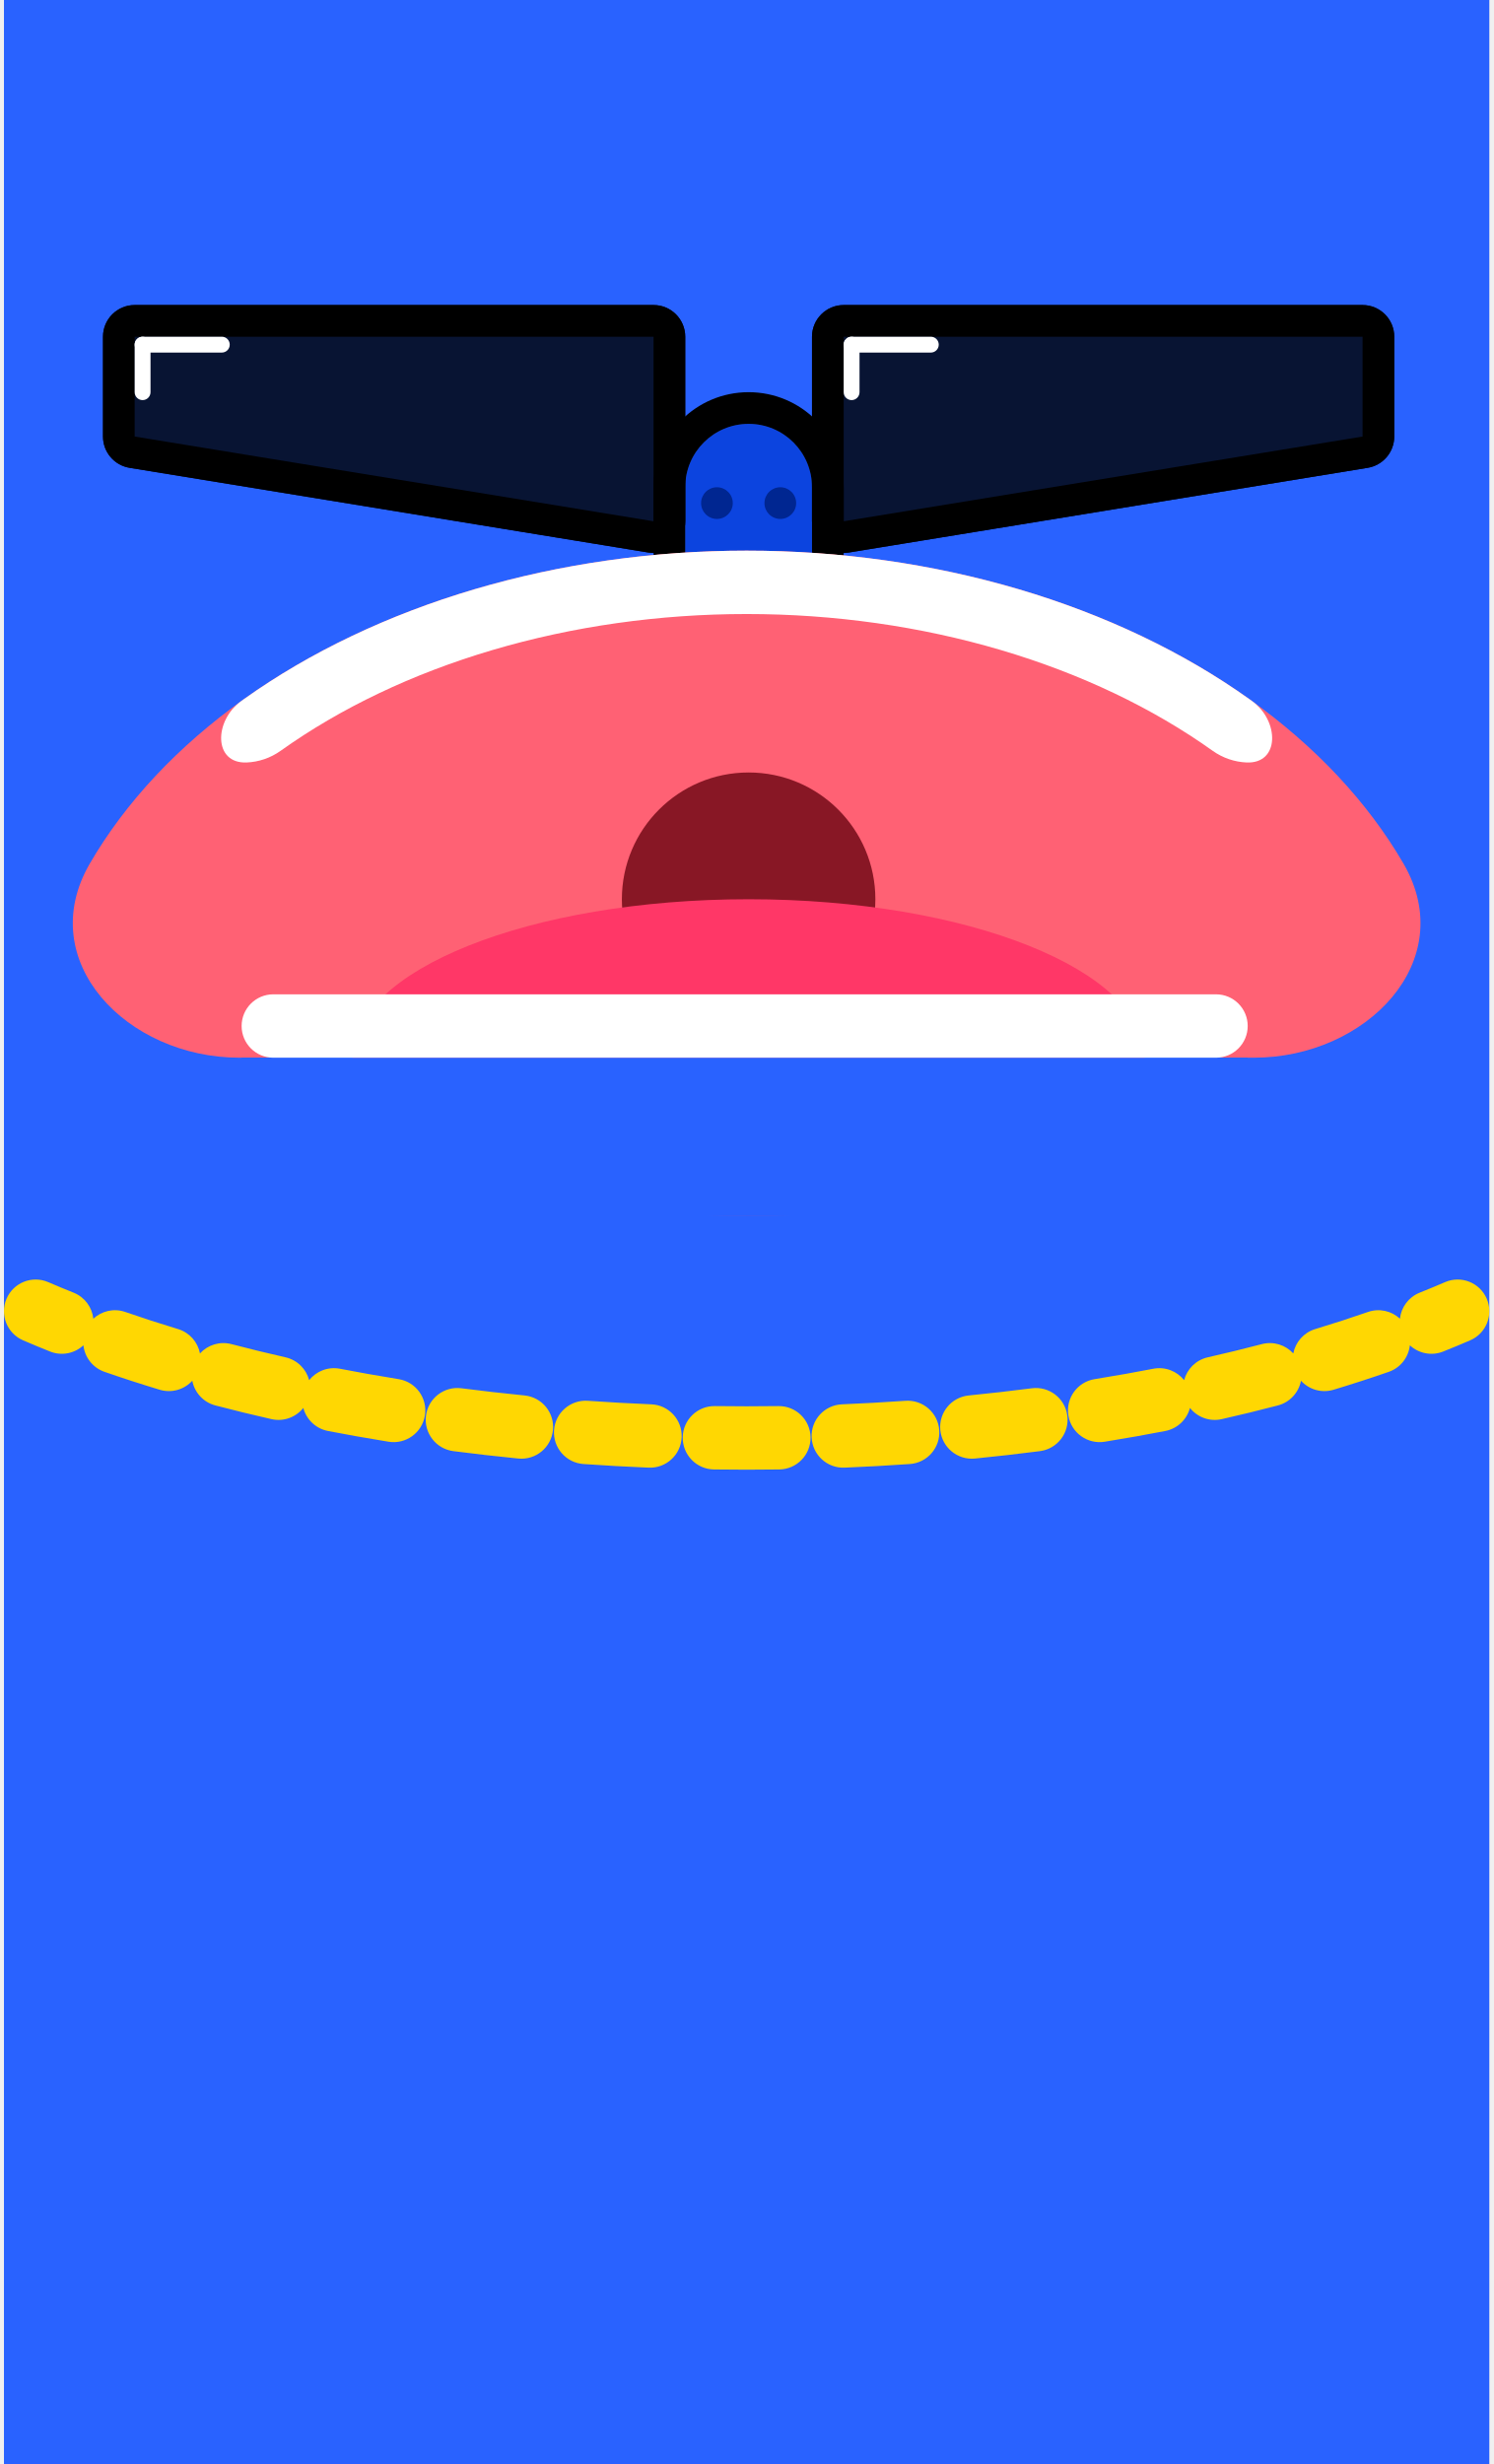
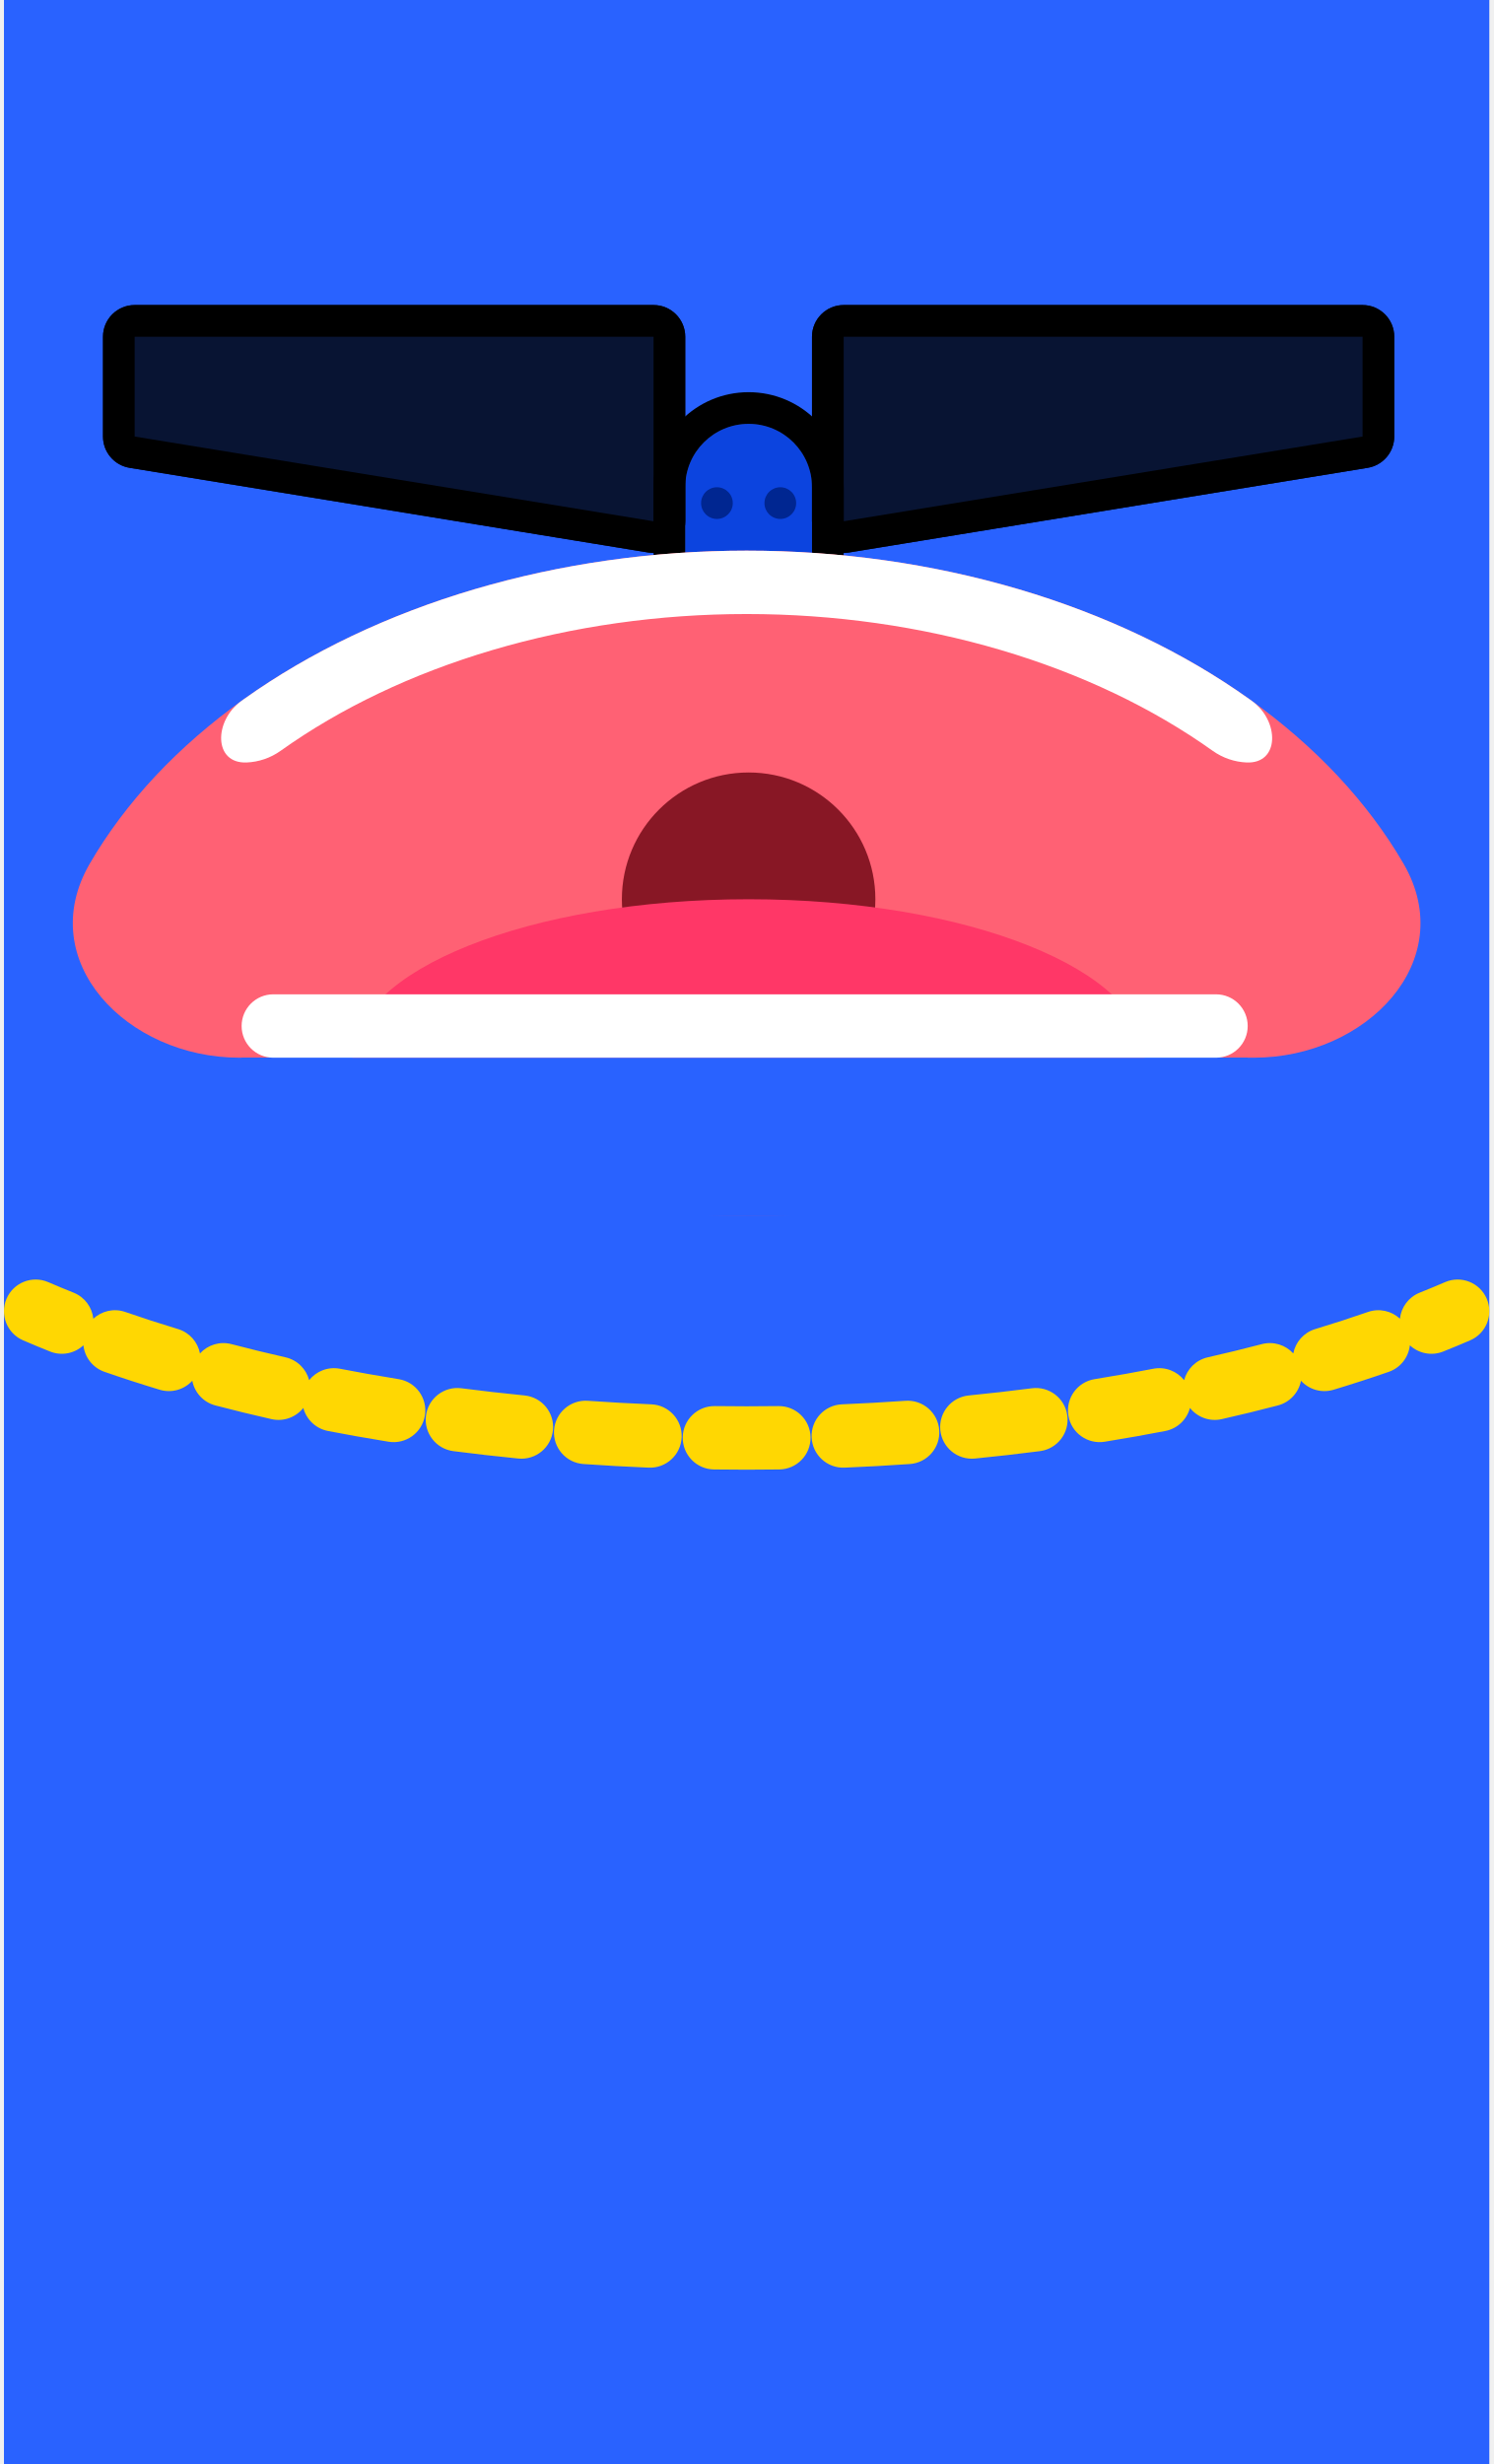
<svg xmlns="http://www.w3.org/2000/svg" width="current" height="current" viewBox="0 0 377 622" fill="none">
  <rect x="1" width="375" height="622" fill="#2962FF" />
  <path fill-rule="evenodd" clip-rule="evenodd" d="M1.652 327.837C3.398 323.779 8.104 321.905 12.163 323.652C14.264 324.556 16.405 325.445 18.582 326.316C21.426 327.455 23.256 330.042 23.565 332.889C25.665 330.938 28.746 330.183 31.642 331.19C35.96 332.69 40.396 334.129 44.945 335.503C47.891 336.394 49.946 338.83 50.49 341.655C52.43 339.528 55.457 338.524 58.435 339.305C62.894 340.474 67.443 341.584 72.077 342.634C75.087 343.315 77.313 345.611 78.049 348.402C79.846 346.141 82.808 344.934 85.839 345.521C88.128 345.964 90.435 346.393 92.759 346.808C95.373 347.274 98.003 347.72 100.65 348.147C105.011 348.851 107.977 352.958 107.273 357.32C106.569 361.681 102.462 364.647 98.1 363.943C95.369 363.502 92.652 363.041 89.951 362.559C87.55 362.131 85.165 361.688 82.796 361.229C79.679 360.625 77.338 358.287 76.579 355.409C74.727 357.74 71.642 358.94 68.544 358.239C63.739 357.151 59.014 355.998 54.376 354.781C51.298 353.974 49.111 351.479 48.547 348.55C46.536 350.755 43.365 351.741 40.317 350.819C35.567 349.384 30.921 347.878 26.39 346.303C23.372 345.254 21.382 342.58 21.06 339.601C18.863 341.643 15.604 342.359 12.636 341.17C10.334 340.249 8.068 339.308 5.837 338.348C1.779 336.602 -0.095 331.896 1.652 327.837ZM375.348 327.837C377.095 331.896 375.221 336.602 371.163 338.348C368.932 339.308 366.665 340.249 364.364 341.17C361.396 342.359 358.136 341.643 355.94 339.601C355.618 342.58 353.628 345.254 350.61 346.303C346.078 347.878 341.433 349.384 336.683 350.819C333.635 351.741 330.464 350.755 328.453 348.55C327.889 351.479 325.702 353.974 322.624 354.781C317.986 355.998 313.261 357.151 308.456 358.239C305.358 358.94 302.273 357.74 300.421 355.409C299.662 358.287 297.321 360.625 294.204 361.229C291.835 361.688 289.45 362.131 287.049 362.559C284.348 363.041 281.631 363.502 278.9 363.943C274.538 364.647 270.431 361.681 269.727 357.32C269.023 352.958 271.989 348.851 276.35 348.147C278.997 347.72 281.627 347.274 284.241 346.808C286.565 346.393 288.872 345.964 291.161 345.521C294.192 344.934 297.154 346.141 298.951 348.402C299.687 345.611 301.913 343.315 304.923 342.634C309.557 341.584 314.106 340.474 318.565 339.305C321.543 338.524 324.569 339.528 326.51 341.655C327.054 338.83 329.109 336.394 332.055 335.503C336.604 334.129 341.04 332.69 345.357 331.19C348.254 330.183 351.335 330.938 353.435 332.889C353.743 330.042 355.574 327.455 358.418 326.317C360.595 325.445 362.736 324.556 364.837 323.652C368.896 321.905 373.602 323.779 375.348 327.837ZM269.457 357.356C270.024 361.738 266.931 365.75 262.549 366.316C257.126 367.017 251.655 367.64 246.145 368.185C241.749 368.62 237.832 365.409 237.397 361.012C236.962 356.615 240.174 352.698 244.57 352.263C249.923 351.734 255.235 351.128 260.498 350.448C264.88 349.882 268.891 352.975 269.457 357.356ZM107.543 357.356C108.109 352.975 112.12 349.882 116.502 350.448C121.765 351.128 127.077 351.734 132.429 352.263C136.826 352.698 140.038 356.615 139.603 361.012C139.168 365.409 135.251 368.62 130.855 368.185C125.345 367.64 119.874 367.017 114.451 366.316C110.069 365.75 106.976 361.738 107.543 357.356ZM139.875 361.033C140.182 356.626 144.005 353.302 148.412 353.61C153.725 353.981 159.068 354.278 164.433 354.501C168.847 354.685 172.277 358.412 172.094 362.826C171.91 367.241 168.183 370.671 163.768 370.487C158.255 370.258 152.762 369.953 147.298 369.571C142.891 369.263 139.567 365.441 139.875 361.033ZM237.125 361.033C237.433 365.441 234.109 369.263 229.702 369.571C224.238 369.953 218.745 370.258 213.232 370.487C208.817 370.671 205.09 367.241 204.906 362.826C204.723 358.412 208.153 354.685 212.567 354.501C217.932 354.278 223.275 353.981 228.587 353.61C232.995 353.302 236.817 356.626 237.125 361.033ZM172.365 362.834C172.426 358.416 176.057 354.884 180.475 354.945C183.147 354.982 185.822 355 188.5 355C191.177 355 193.853 354.982 196.525 354.945C200.943 354.884 204.574 358.416 204.635 362.834C204.696 367.251 201.164 370.882 196.746 370.943C194 370.981 191.251 371 188.5 371C185.749 371 183 370.981 180.254 370.943C175.836 370.882 172.304 367.251 172.365 362.834Z" fill="#FFD702" />
  <path d="M173 123C173 114.163 180.163 107 189 107C197.837 107 205 114.163 205 123V163H173V123Z" fill="#0C44DF" />
  <path fill-rule="evenodd" clip-rule="evenodd" d="M213 171H165V123C165 109.745 175.745 99 189 99C202.255 99 213 109.745 213 123V171ZM189 107C180.163 107 173 114.163 173 123V163H205V123C205 114.163 197.837 107 189 107Z" fill="black" />
  <path d="M60.451 267C32.035 267 8.391 242.588 22.664 218.016C31.684 202.487 44.906 188.376 61.574 176.49C78.242 164.604 98.03 155.176 119.808 148.743C141.586 142.311 164.928 139 188.5 139C212.072 139 235.414 142.311 257.192 148.743C278.97 155.176 298.758 164.604 315.426 176.49C332.094 188.376 345.316 202.487 354.336 218.017C368.609 242.588 344.965 267 316.549 267L60.451 267Z" fill="#FF6174" />
  <path d="M124.343 164.088C144.594 158.106 166.406 155 188.502 155C210.599 155 232.41 158.106 252.661 164.088C272.921 170.072 291.066 178.769 306.139 189.517C308.737 191.37 311.7 192.336 314.668 192.474C323.167 192.871 323.005 181.95 316.102 176.975C315.877 176.813 315.652 176.652 315.426 176.49C298.758 164.604 278.97 155.176 257.192 148.743C235.414 142.311 212.072 139 188.5 139C164.928 139 141.586 142.311 119.808 148.743C98.031 155.176 78.243 164.604 61.574 176.49C61.349 176.651 61.123 176.813 60.899 176.975C53.997 181.949 53.833 192.868 62.332 192.474C65.301 192.337 68.266 191.371 70.865 189.517C85.939 178.769 104.083 170.072 124.343 164.088Z" fill="white" />
  <circle cx="189" cy="227" r="32" fill="#881725" />
  <ellipse cx="189" cy="267" rx="100" ry="40" fill="#FF3767" />
  <rect x="61" y="267" width="254" height="40" fill="#2962FF" />
  <path d="M61 259C61 254.582 64.582 251 69 251H307C311.418 251 315 254.582 315 259C315 263.418 311.418 267 307 267H69C64.582 267 61 263.418 61 259Z" fill="white" />
  <path d="M205 85C205 80.582 208.582 77 213 77H344C348.418 77 352 80.582 352 85V110.2C352 114.121 349.159 117.464 345.289 118.096L214.289 139.483C209.421 140.278 205 136.521 205 131.588V85Z" fill="black" fill-opacity="0.8" />
  <path fill-rule="evenodd" clip-rule="evenodd" d="M344 85H213V131.588L344 110.2V85ZM213 77C208.582 77 205 80.582 205 85V131.588C205 136.521 209.421 140.278 214.289 139.483L345.289 118.096C349.159 117.464 352 114.121 352 110.2V85C352 80.582 348.418 77 344 77H213Z" fill="black" />
  <path d="M26 85C26 80.582 29.582 77 34 77H165C169.418 77 173 80.582 173 85V131.588C173 136.521 168.579 140.278 163.711 139.483L32.711 118.096C28.841 117.464 26 114.121 26 110.2V85Z" fill="black" fill-opacity="0.8" />
  <path fill-rule="evenodd" clip-rule="evenodd" d="M165 85H34L34 110.2L165 131.588V85ZM34 77C29.582 77 26 80.582 26 85V110.2C26 114.121 28.841 117.464 32.711 118.096L163.711 139.483C168.579 140.278 173 136.521 173 131.588V85C173 80.582 169.418 77 165 77H34Z" fill="black" />
  <circle cx="181" cy="127" r="4" fill="#002691" />
  <circle cx="197" cy="127" r="4" fill="#002691" />
-   <path d="M213 87C213 85.895 213.895 85 215 85C216.105 85 217 85.895 217 87V99C217 100.105 216.105 101 215 101C213.895 101 213 100.105 213 99V87Z" fill="white" />
-   <path d="M34 87C34 85.895 34.895 85 36 85C37.105 85 38 85.895 38 87V99C38 100.105 37.105 101 36 101C34.895 101 34 100.105 34 99V87Z" fill="white" />
-   <path d="M215 89C213.895 89 213 88.105 213 87C213 85.895 213.895 85 215 85L235 85C236.105 85 237 85.895 237 87C237 88.105 236.105 89 235 89L215 89Z" fill="white" />
-   <path d="M36 89C34.895 89 34 88.105 34 87C34 85.895 34.895 85 36 85L56 85C57.105 85 58 85.895 58 87C58 88.105 57.105 89 56 89L36 89Z" fill="white" />
</svg>
